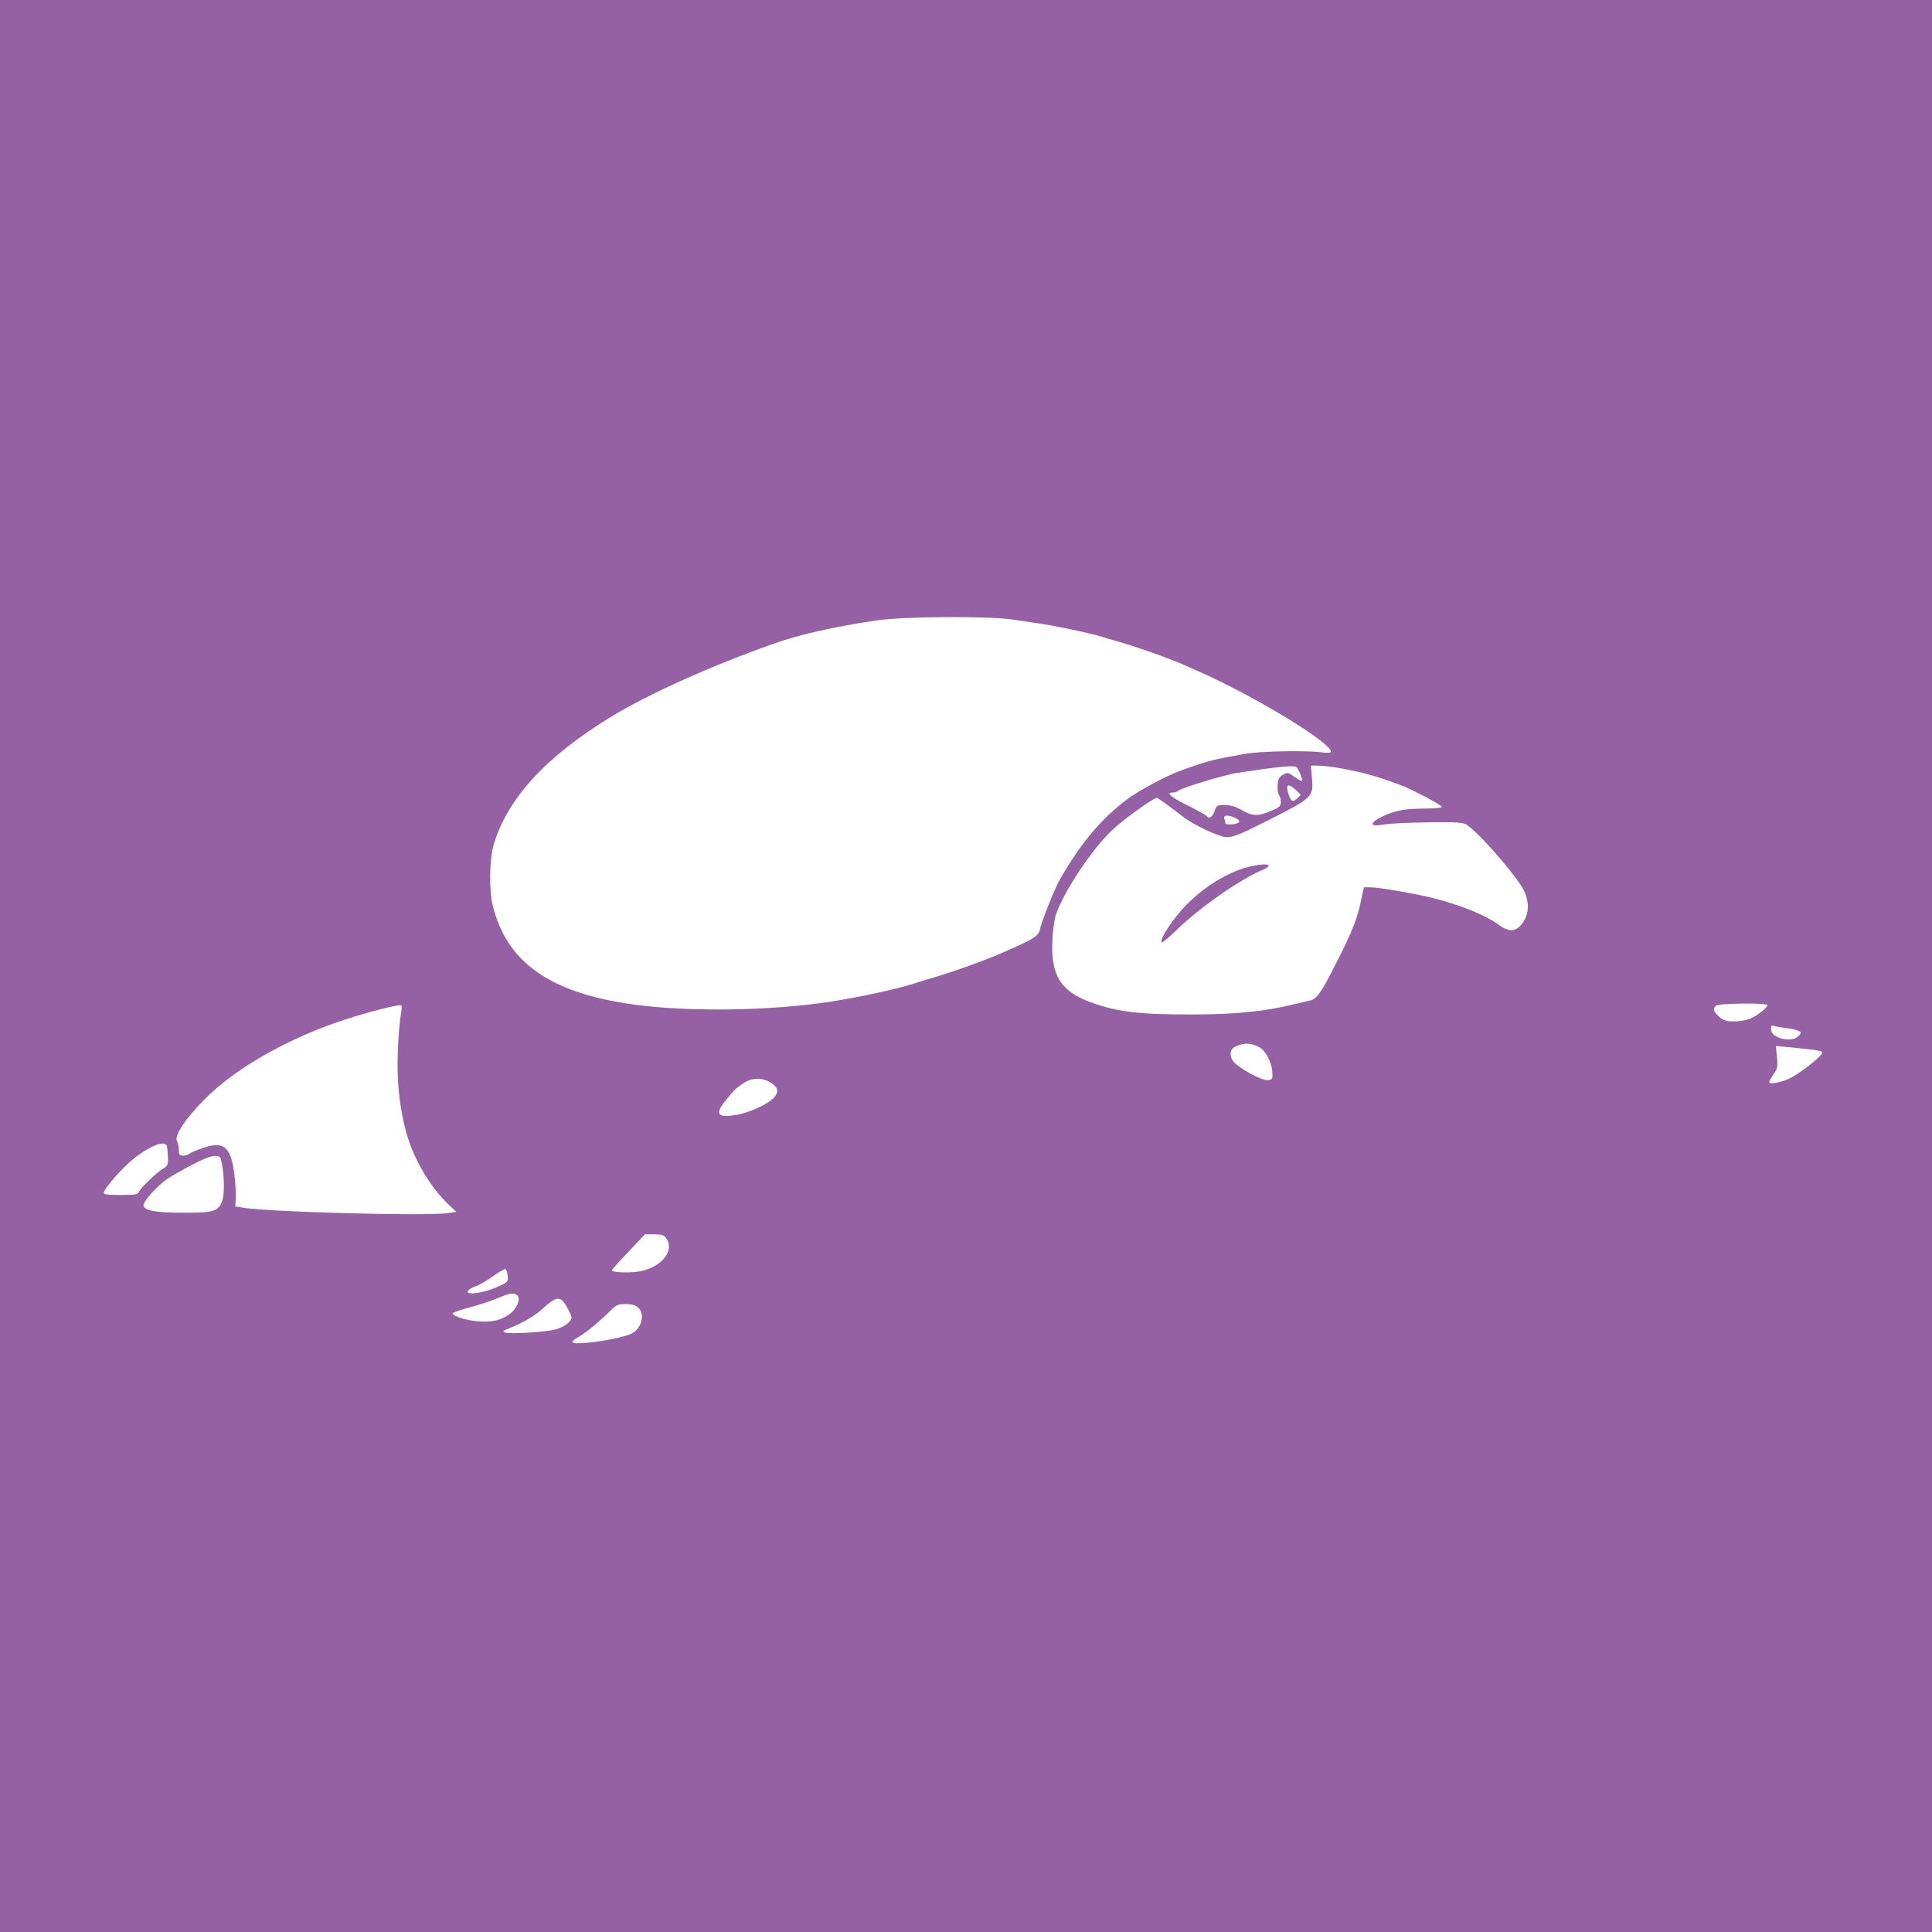
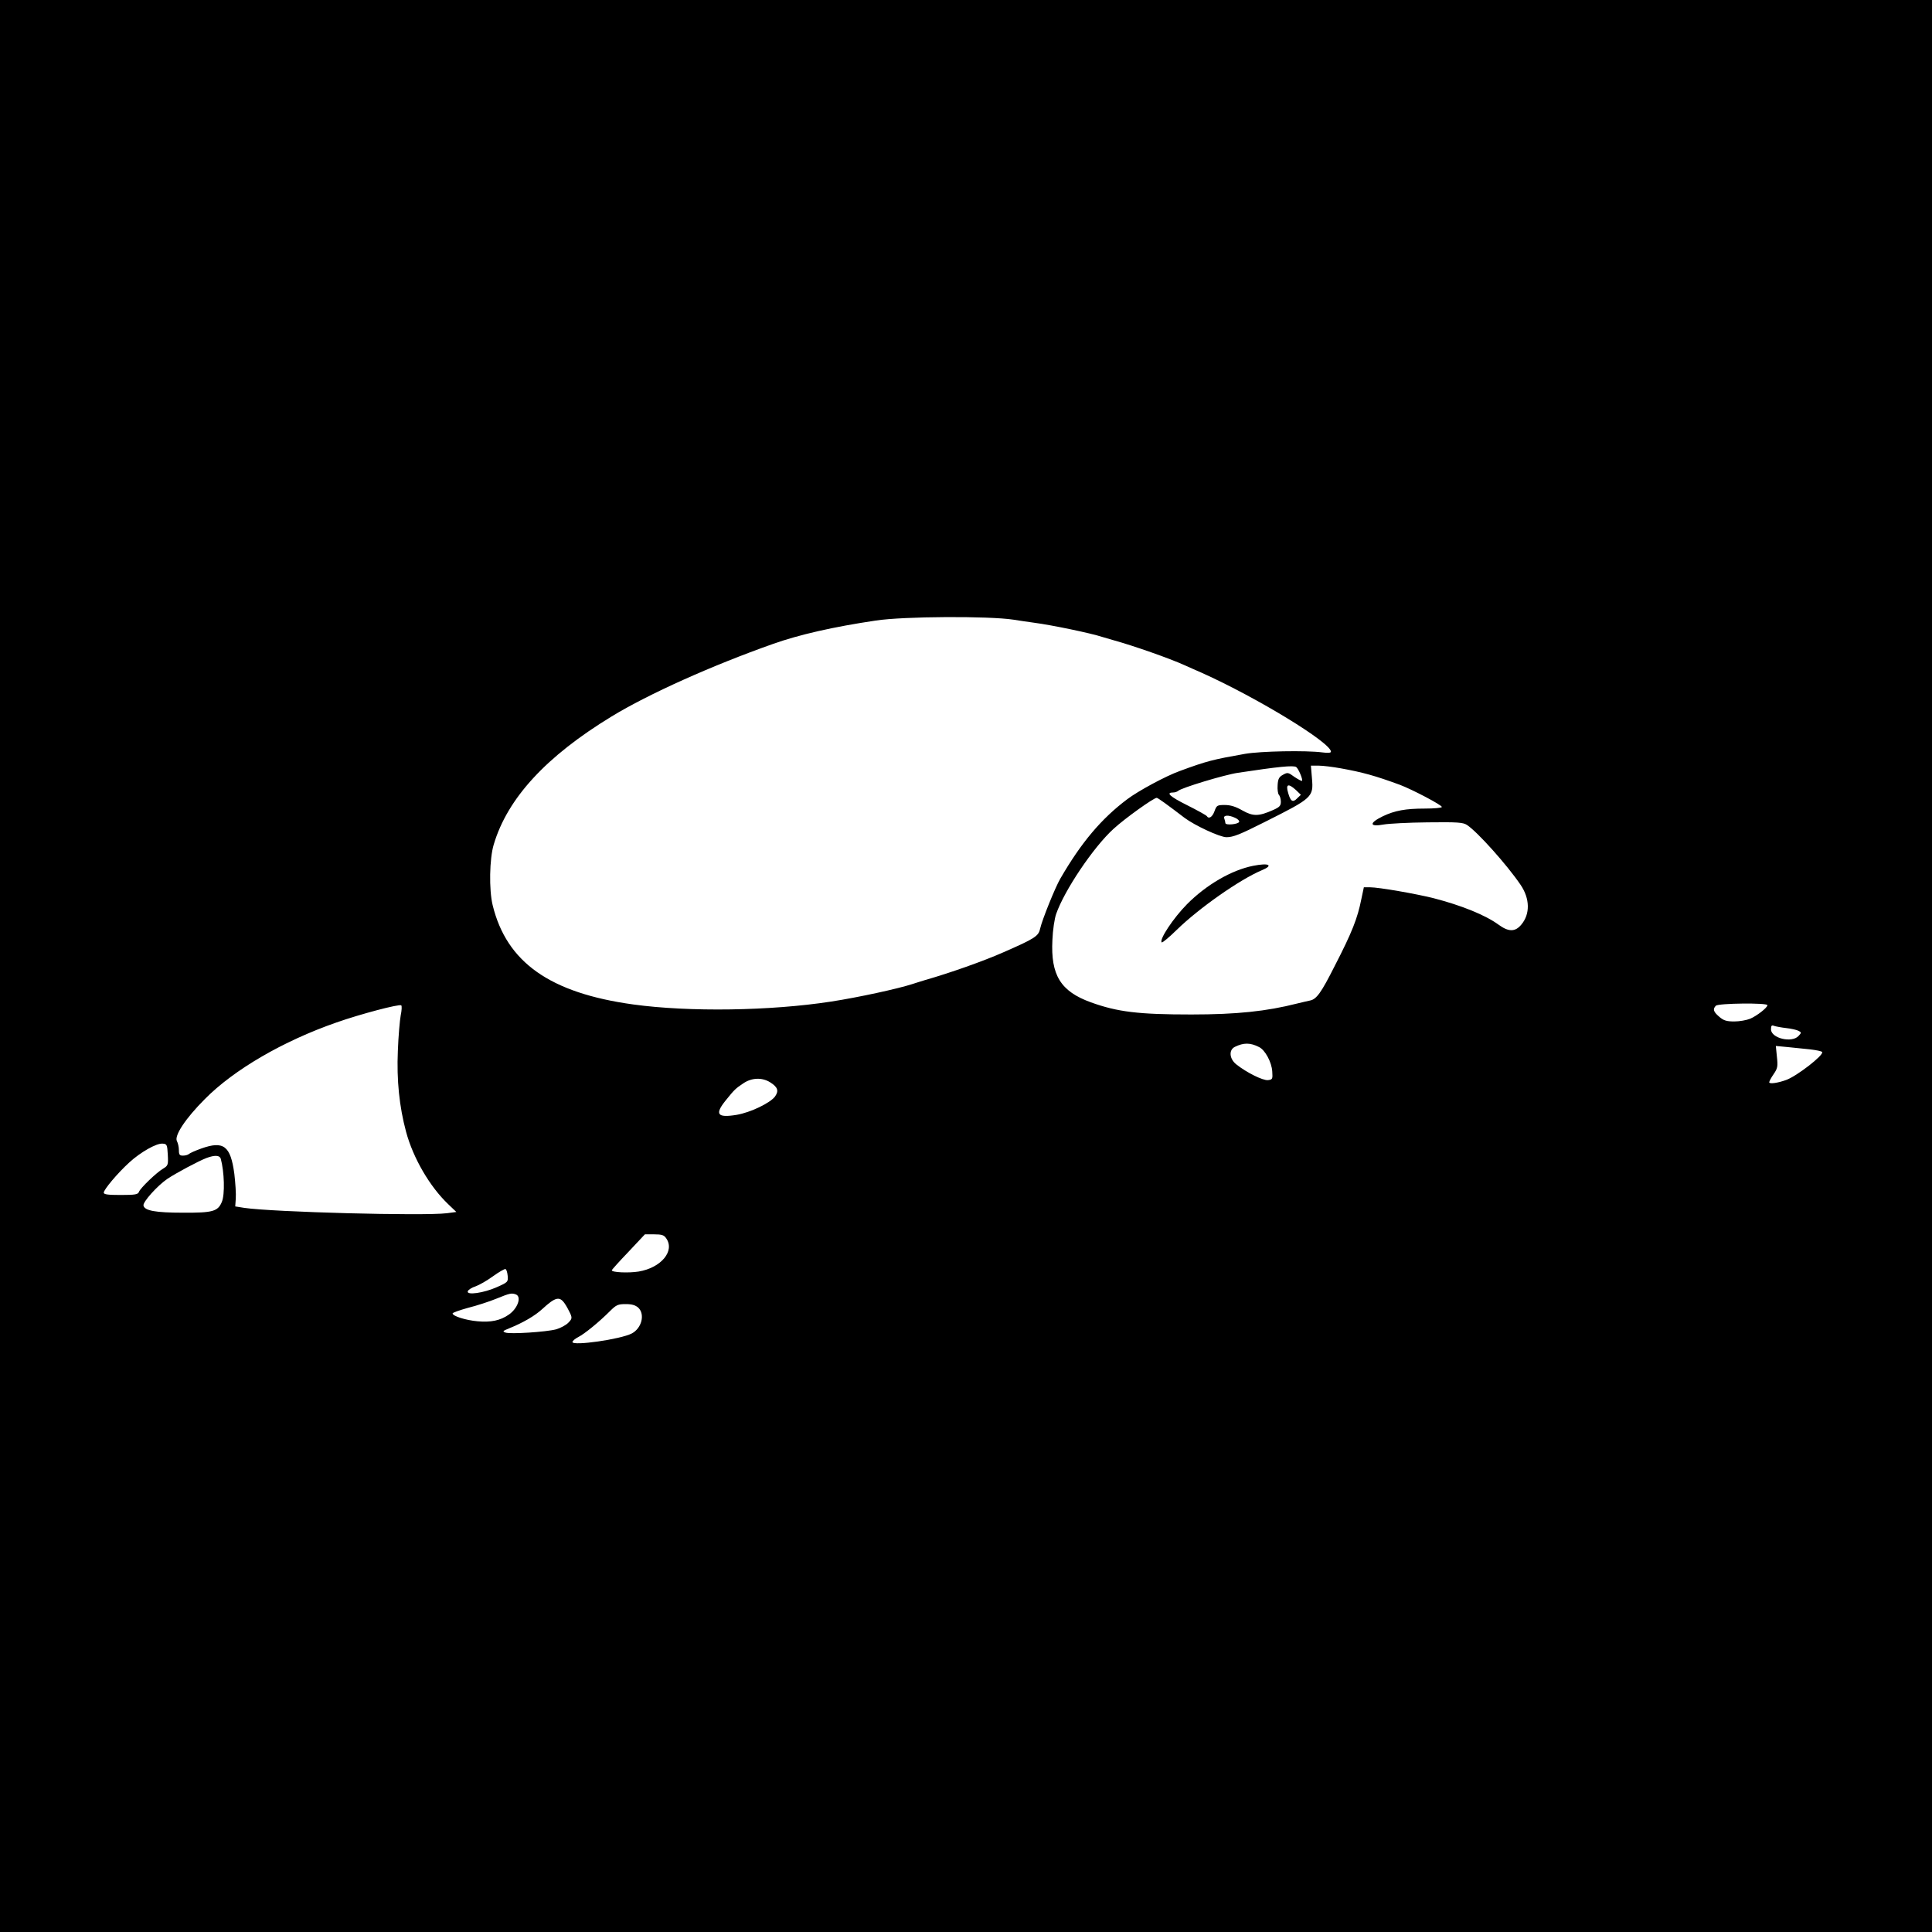
<svg xmlns="http://www.w3.org/2000/svg" version="1.0" width="1080pt" height="1080pt" viewBox="0 0 1080 1080" preserveAspectRatio="xMidYMid meet">
-   <g transform="translate(0,1080) scale(0.1,-0.1)" fill="#9561A4">
+   <g transform="translate(0,1080) scale(0.1,-0.1)" fill="#white">
    <path d="M0 5400 l0 -5400 5400 0 5400 0 0 5400 0 5400 -5400 0 -5400 0 0 -5400z m5665 1936 c22 -4 74 -11 115 -17 100 -13 320 -59 380 -79 14 -4 43 -13 65 -19 112 -31 312 -101 398 -140 26 -11 68 -31 95 -42 313 -141 722 -391 722 -441 0 -7 -18 -8 -48 -4 -92 12 -345 7 -432 -8 -181 -32 -213 -40 -365 -96 -78 -28 -232 -111 -294 -158 -145 -109 -257 -242 -374 -444 -29 -50 -101 -229 -112 -277 -9 -44 -27 -56 -205 -134 -113 -50 -300 -116 -440 -156 -25 -8 -56 -17 -70 -22 -80 -26 -299 -74 -455 -98 -338 -52 -792 -59 -1105 -16 -465 64 -708 235 -786 555 -21 86 -18 260 6 339 77 259 293 493 659 716 207 126 559 284 901 405 149 53 340 96 575 131 156 24 633 26 770 5z m1581 -824 c12 -8 39 -71 32 -77 -2 -2 -21 8 -42 22 -35 26 -39 26 -64 12 -22 -12 -28 -23 -30 -58 -2 -24 2 -49 7 -54 6 -6 11 -23 11 -39 0 -22 -7 -30 -43 -46 -81 -36 -112 -36 -171 -3 -38 22 -67 31 -99 31 -43 0 -46 -2 -58 -35 -12 -33 -32 -45 -43 -27 -2 4 -52 32 -110 61 -98 49 -121 71 -77 71 9 0 21 4 27 9 18 17 259 90 334 101 225 34 311 43 326 32z m249 -7 c122 -22 191 -41 330 -92 69 -26 235 -113 235 -124 0 -5 -43 -9 -96 -9 -106 0 -167 -11 -234 -43 -78 -38 -76 -61 5 -46 28 5 138 11 245 12 168 2 199 0 221 -15 58 -38 222 -221 299 -334 53 -78 54 -164 4 -223 -34 -41 -71 -41 -127 0 -74 54 -208 108 -363 148 -100 25 -306 61 -355 61 l-35 0 -14 -66 c-21 -106 -51 -184 -149 -374 -76 -151 -102 -186 -138 -193 -15 -3 -48 -11 -73 -17 -169 -43 -336 -61 -590 -61 -295 0 -413 14 -562 68 -169 61 -225 152 -215 348 2 55 12 121 21 146 46 132 208 373 320 475 64 59 225 174 242 174 7 0 59 -38 156 -112 56 -42 197 -108 234 -108 38 0 75 15 214 85 267 134 273 139 264 243 l-6 72 43 0 c24 0 80 -7 124 -15z m-251 -121 l28 -27 -21 -20 c-24 -25 -37 -17 -50 30 -15 50 0 56 43 17z m-339 -156 c14 -6 24 -16 22 -22 -4 -14 -77 -21 -77 -7 0 5 -3 16 -6 25 -8 20 23 22 61 4z m-4665 -1104 c-5 -27 -13 -116 -16 -199 -7 -162 8 -311 46 -452 40 -148 133 -307 236 -405 l45 -43 -53 -7 c-130 -16 -971 6 -1133 30 l-50 8 3 44 c2 25 -2 87 -8 138 -21 157 -60 186 -184 142 -34 -12 -65 -26 -70 -31 -6 -5 -20 -9 -33 -9 -19 0 -23 5 -23 31 0 17 -5 39 -11 50 -16 30 48 127 156 235 163 165 439 325 735 428 133 47 353 105 363 96 4 -3 3 -28 -3 -56z m7640 57 c0 -14 -59 -60 -97 -76 -20 -8 -59 -15 -88 -15 -43 0 -60 5 -84 26 -33 28 -38 43 -19 62 14 14 288 17 288 3z m105 -128 c28 -3 58 -10 68 -15 18 -9 18 -11 1 -29 -37 -41 -154 -13 -154 37 0 21 4 25 18 19 9 -3 40 -9 67 -12z m-2947 -106 c34 -16 71 -85 74 -137 3 -42 1 -45 -24 -48 -28 -3 -119 42 -177 88 -39 31 -43 81 -8 98 49 24 86 24 135 -1z m3080 -13 c34 -4 65 -10 68 -15 10 -17 -142 -135 -201 -156 -46 -17 -95 -24 -95 -13 0 5 11 26 25 46 22 32 24 43 18 97 l-6 60 64 -6 c35 -4 92 -9 127 -13z m-5813 -184 c43 -27 50 -48 27 -80 -27 -36 -137 -89 -214 -102 -109 -18 -124 3 -61 81 50 62 55 66 98 95 47 32 105 34 150 6z m-3367 -405 c3 -57 1 -61 -25 -77 -38 -22 -128 -109 -136 -130 -5 -15 -20 -18 -102 -18 -72 0 -95 3 -95 13 0 17 77 109 143 169 62 57 153 109 187 105 23 -2 25 -6 28 -62z m296 -22 c20 -73 24 -200 6 -242 -22 -53 -51 -61 -217 -60 -153 0 -215 11 -221 40 -4 20 77 110 132 148 47 32 176 101 221 118 46 17 73 15 79 -4z m2490 -445 c50 -71 -28 -165 -154 -186 -56 -9 -150 -5 -150 7 0 3 42 50 93 103 l92 98 52 0 c42 0 55 -4 67 -22z m-886 -210 c3 -34 1 -36 -60 -63 -73 -33 -172 -47 -163 -23 3 8 23 21 43 27 20 7 64 32 97 56 33 24 65 42 70 41 6 -1 11 -18 13 -38z m46 -104 c33 -13 10 -79 -40 -113 -47 -33 -101 -44 -175 -37 -66 6 -139 29 -139 44 0 4 39 18 86 31 48 12 119 35 158 51 76 31 86 33 110 24z m273 -51 c11 -16 24 -41 31 -56 11 -25 9 -31 -12 -52 -13 -13 -43 -29 -67 -36 -56 -15 -258 -28 -284 -18 -17 6 -15 9 20 23 77 31 145 70 187 109 73 67 96 72 125 30z m411 -23 c39 -37 19 -115 -36 -144 -63 -33 -332 -71 -332 -48 0 6 15 19 33 28 35 18 114 82 177 145 35 35 45 39 88 39 35 0 54 -6 70 -20z" />
    <path d="M7005 5960 c-121 -24 -262 -106 -370 -215 -75 -76 -156 -197 -141 -213 4 -3 41 28 84 70 125 122 352 281 475 333 68 28 42 43 -48 25z" />
  </g>
</svg>
